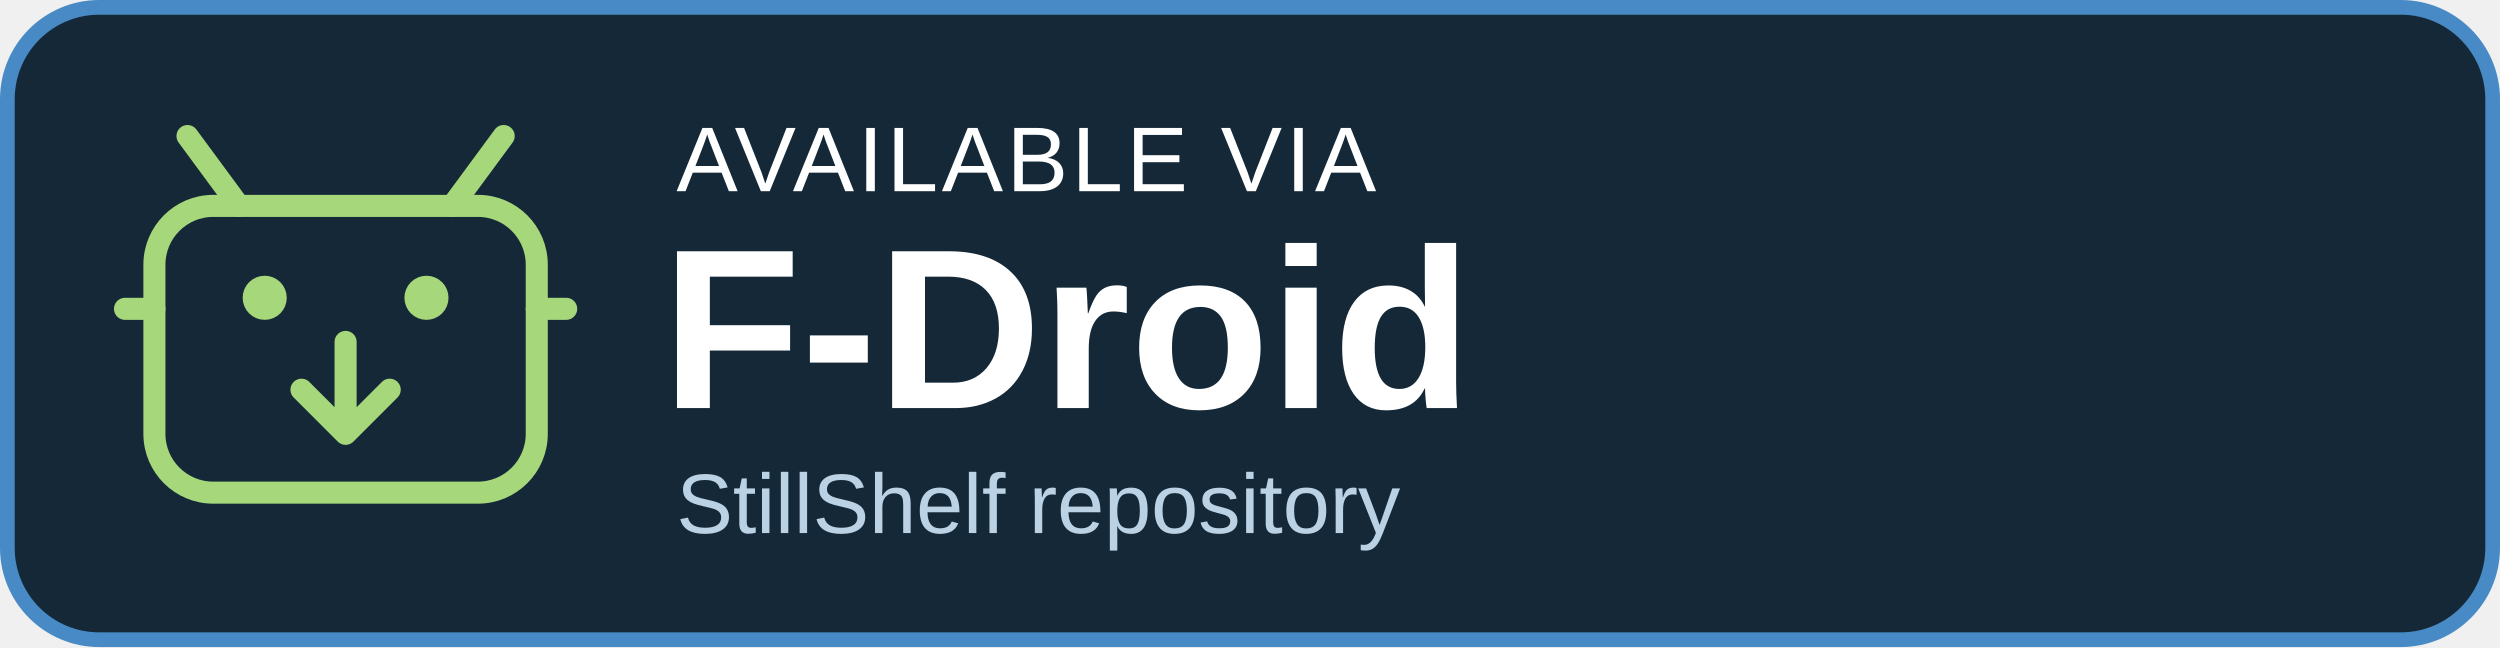
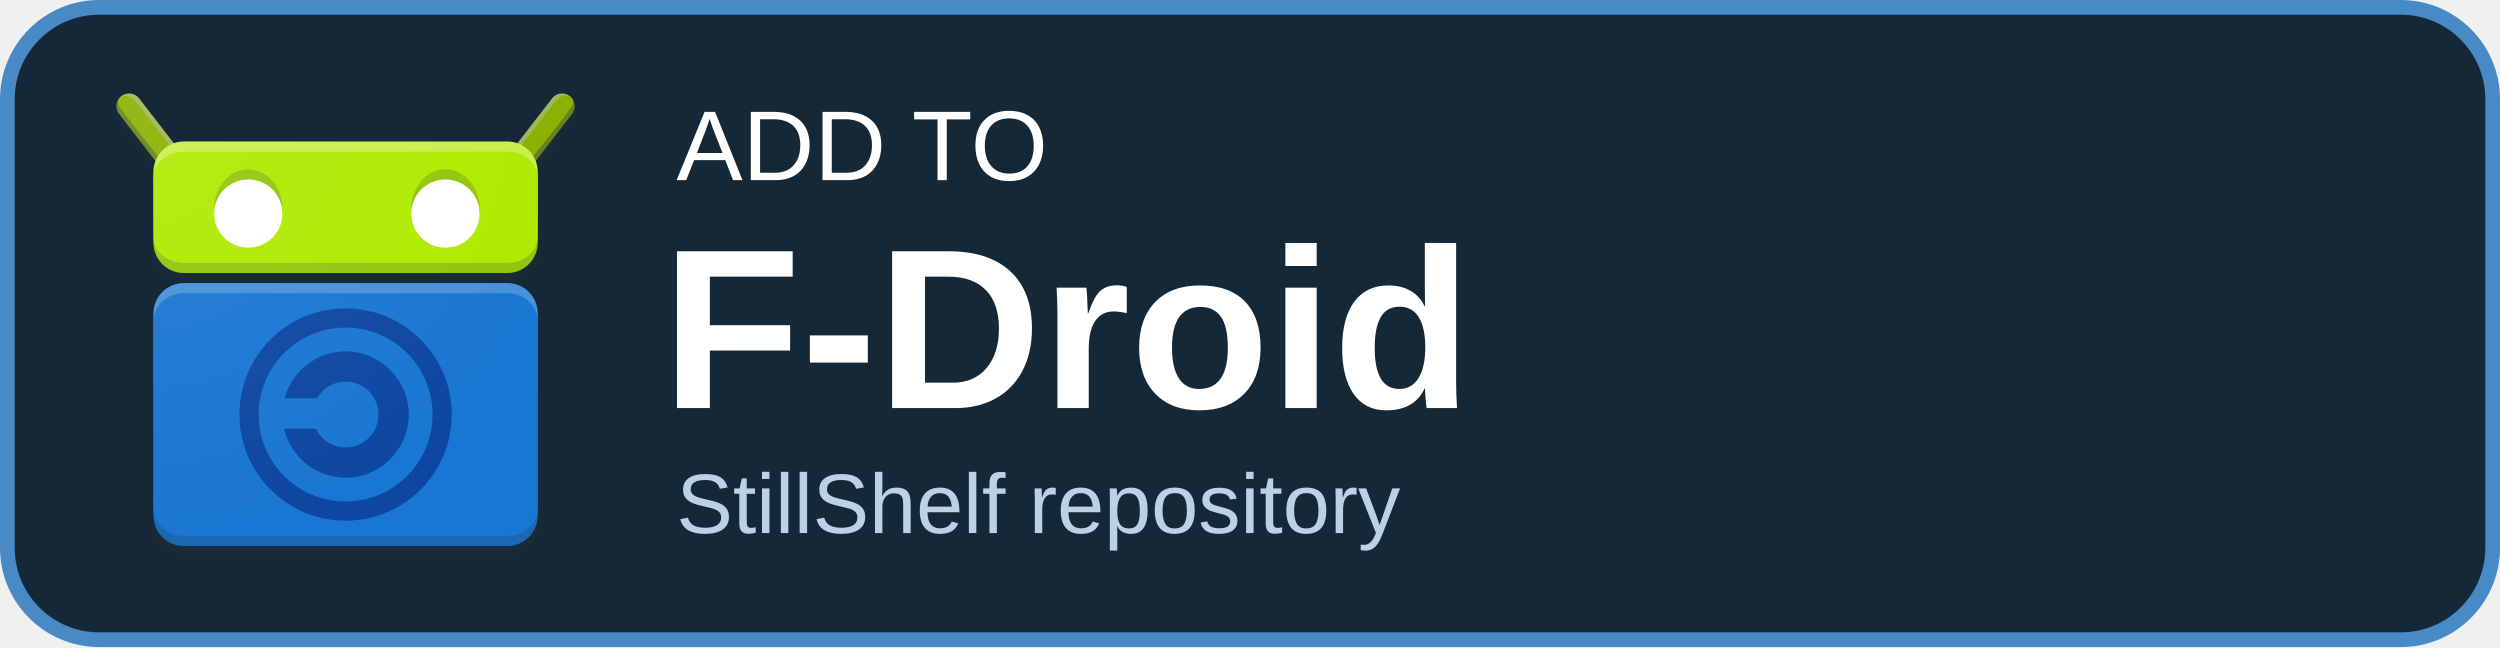
- <svg xmlns="http://www.w3.org/2000/svg" width="680" height="176" viewBox="0 0 680 176">
+ <svg xmlns="http://www.w3.org/2000/svg" xmlns:xlink="http://www.w3.org/1999/xlink" width="680" height="176" viewBox="0 0 680 176">
  <rect x="2" y="2" width="676" height="172" rx="25" fill="#142837" stroke="#478ac6" stroke-width="4" />
-   <g transform="translate(34 32)" fill="none" stroke="#a6d87b" stroke-width="6" stroke-linecap="round" stroke-linejoin="round">
-     <rect x="8" y="24" width="104" height="78" rx="16" />
-     <path d="M31 24L17 5M89 24L103 5M8 52H0M112 52H120" />
-     <circle cx="38" cy="49" r="3" fill="#a6d87b" />
-     <circle cx="82" cy="49" r="3" fill="#a6d87b" />
-     <path d="M60 61V85M48 74L60 86L72 74" />
-   </g>
+   <svg x="28" y="22" width="132" height="132" viewBox="0 0 48 48" id="svg4230" version="1.1">
+     <defs id="defs4232">
+       <linearGradient id="linearGradient5212">
+         <stop style="stop-color:#ffffff;stop-opacity:0.098" offset="0" id="stop5214" />
+         <stop style="stop-color:#ffffff;stop-opacity:0" offset="1" id="stop5216" />
+       </linearGradient>
+       <radialGradient xlink:href="#linearGradient5212" id="radialGradient5220" cx="-98.234" cy="3.47" fx="-98.234" fy="3.47" r="22.671" gradientTransform="matrix(0,1.974762,-2.117225,3.9784049e-8,8.677247,1199.588)" gradientUnits="userSpaceOnUse" />
+       <filter style="color-interpolation-filters:sRGB" id="filter4175" x="-0.024" width="1.048" y="-0.024" height="1.048">
+         <feGaussianBlur stdDeviation="0.451" id="feGaussianBlur4177" />
+       </filter>
+     </defs>
+     <g id="layer1" transform="translate(0,-1004.362)">
+       <path style="color:#000000;font-style:normal;font-variant:normal;font-weight:normal;font-stretch:normal;font-size:medium;line-height:normal;font-family:sans-serif;text-indent:0;text-align:start;text-decoration:none;text-decoration-line:none;text-decoration-style:solid;text-decoration-color:#000000;letter-spacing:normal;word-spacing:normal;text-transform:none;direction:ltr;block-progression:tb;writing-mode:lr-tb;baseline-shift:baseline;text-anchor:start;white-space:normal;clip-rule:nonzero;display:inline;overflow:visible;visibility:visible;opacity:1;isolation:auto;mix-blend-mode:normal;color-interpolation:sRGB;color-interpolation-filters:linearRGB;solid-color:#000000;solid-opacity:1;fill:#263238;fill-opacity:0.4;fill-rule:evenodd;stroke:none;stroke-width:2.5;stroke-linecap:round;stroke-linejoin:miter;stroke-miterlimit:4;stroke-dasharray:none;stroke-dashoffset:0;stroke-opacity:1;filter:url(#filter4175);color-rendering:auto;image-rendering:auto;shape-rendering:auto;text-rendering:auto;enable-background:accumulate" d="m 2.613,1006.349 a 1.25,1.25 0 0 0 -1.012,2.029 l 3.604,4.664 c -0.127,0.333 -0.203,0.692 -0.203,1.07 l 0,4 0,2.865 0,0.135 c 0,1.662 1.338,3 3,3 l 32,0 c 1.662,0 3,-1.338 3,-3 l 0,-4 0,-2.865 0,-0.135 c 0,-0.38 -0.077,-0.74 -0.205,-1.074 l 3.602,-4.66 a 1.25,1.25 0 0 0 -1.049,-2.027 1.25,1.25 0 0 0 -0.93,0.498 l -3.432,4.441 c -0.31,-0.108 -0.638,-0.178 -0.986,-0.178 l -32,0 c -0.349,0 -0.678,0.069 -0.988,0.178 l -3.434,-4.441 a 1.25,1.25 0 0 0 -0.967,-0.5 z m 5.389,18.764 c -0.208,0 -0.41,0.021 -0.605,0.061 -1.37,0.276 -2.395,1.47 -2.395,2.91 l 0,0.029 0,19.779 0,0.029 0,0.191 c 0,1.662 1.338,3 3,3 l 32,0 c 1.662,0 3,-1.338 3,-3 l 0,-20 0,-0.029 c 0,-1.44 -1.025,-2.634 -2.395,-2.91 -0.196,-0.039 -0.398,-0.061 -0.605,-0.061 l -32,0 z" id="path4192" />
+       <g id="g5012">
+         <g id="g4179" transform="matrix(-1,0,0,1,47.99978,0)">
+           <path style="fill:#8ab000;fill-opacity:1;fill-rule:evenodd;stroke:#769616;stroke-width:2.5;stroke-linecap:round;stroke-linejoin:miter;stroke-miterlimit:4;stroke-dasharray:none;stroke-opacity:1" d="m 2.589,1006.862 4.25,5.5" id="path4181" />
+           <path id="path4183" d="m 2.611,1005.609 c -0.453,0.012 -0.762,0.189 -0.981,0.449 2.027,2.409 2.368,2.792 5.135,6.221 1.02,1.319 2.082,0.637 1.062,-0.682 l -4.25,-5.5 c -0.229,-0.306 -0.585,-0.478 -0.967,-0.488 z" style="color:#000000;font-style:normal;font-variant:normal;font-weight:normal;font-stretch:normal;font-size:medium;line-height:normal;font-family:sans-serif;text-indent:0;text-align:start;text-decoration:none;text-decoration-line:none;text-decoration-style:solid;text-decoration-color:#000000;letter-spacing:normal;word-spacing:normal;text-transform:none;direction:ltr;block-progression:tb;writing-mode:lr-tb;baseline-shift:baseline;text-anchor:start;white-space:normal;clip-rule:nonzero;display:inline;overflow:visible;visibility:visible;opacity:1;isolation:auto;mix-blend-mode:normal;color-interpolation:sRGB;color-interpolation-filters:linearRGB;solid-color:#000000;solid-opacity:1;fill:#ffffff;fill-opacity:0.298;fill-rule:evenodd;stroke:none;stroke-width:2.5;stroke-linecap:round;stroke-linejoin:miter;stroke-miterlimit:4;stroke-dasharray:none;stroke-dashoffset:0;stroke-opacity:1;color-rendering:auto;image-rendering:auto;shape-rendering:auto;text-rendering:auto;enable-background:accumulate" />
+           <path id="path4185" d="m 1.622,1006.071 c -0.124,0.148 -0.561,0.805 -0.022,1.556 l 4.25,5.5 c 1.02,1.319 1.15,-0.612 1.15,-0.612 0,0 -3.734,-4.51 -5.377,-6.444 z" style="color:#000000;font-style:normal;font-variant:normal;font-weight:normal;font-stretch:normal;font-size:medium;line-height:normal;font-family:sans-serif;text-indent:0;text-align:start;text-decoration:none;text-decoration-line:none;text-decoration-style:solid;text-decoration-color:#000000;letter-spacing:normal;word-spacing:normal;text-transform:none;direction:ltr;block-progression:tb;writing-mode:lr-tb;baseline-shift:baseline;text-anchor:start;white-space:normal;clip-rule:nonzero;display:inline;overflow:visible;visibility:visible;opacity:1;isolation:auto;mix-blend-mode:normal;color-interpolation:sRGB;color-interpolation-filters:linearRGB;solid-color:#000000;solid-opacity:1;fill:#263238;fill-opacity:0.2;fill-rule:evenodd;stroke:none;stroke-width:2.5;stroke-linecap:round;stroke-linejoin:miter;stroke-miterlimit:4;stroke-dasharray:none;stroke-dashoffset:0;stroke-opacity:1;color-rendering:auto;image-rendering:auto;shape-rendering:auto;text-rendering:auto;enable-background:accumulate" />
+           <path id="path4187" d="m 2.338,1005.844 c -0.438,0 -0.96,0.142 -0.824,0.799 0.104,0.502 4.661,6.074 4.661,6.074 1.02,1.319 2.493,0.676 1.474,-0.642 l -4.234,-5.473 c -0.26,-0.29 -0.609,-0.744 -1.076,-0.758 z" style="color:#000000;font-style:normal;font-variant:normal;font-weight:normal;font-stretch:normal;font-size:medium;line-height:normal;font-family:sans-serif;text-indent:0;text-align:start;text-decoration:none;text-decoration-line:none;text-decoration-style:solid;text-decoration-color:#000000;letter-spacing:normal;word-spacing:normal;text-transform:none;direction:ltr;block-progression:tb;writing-mode:lr-tb;baseline-shift:baseline;text-anchor:start;white-space:normal;clip-rule:nonzero;display:inline;overflow:visible;visibility:visible;opacity:1;isolation:auto;mix-blend-mode:normal;color-interpolation:sRGB;color-interpolation-filters:linearRGB;solid-color:#000000;solid-opacity:1;fill:#8ab000;fill-opacity:1;fill-rule:evenodd;stroke:none;stroke-width:2.5;stroke-linecap:round;stroke-linejoin:miter;stroke-miterlimit:4;stroke-dasharray:none;stroke-dashoffset:0;stroke-opacity:1;color-rendering:auto;image-rendering:auto;shape-rendering:auto;text-rendering:auto;enable-background:accumulate" />
+         </g>
+         <g id="g4955">
+           <path id="path4945" d="m 2.589,1006.862 4.25,5.5" style="fill:#8ab000;fill-opacity:1;fill-rule:evenodd;stroke:#769616;stroke-width:2.5;stroke-linecap:round;stroke-linejoin:miter;stroke-miterlimit:4;stroke-dasharray:none;stroke-opacity:1" />
+           <path style="color:#000000;font-style:normal;font-variant:normal;font-weight:normal;font-stretch:normal;font-size:medium;line-height:normal;font-family:sans-serif;text-indent:0;text-align:start;text-decoration:none;text-decoration-line:none;text-decoration-style:solid;text-decoration-color:#000000;letter-spacing:normal;word-spacing:normal;text-transform:none;direction:ltr;block-progression:tb;writing-mode:lr-tb;baseline-shift:baseline;text-anchor:start;white-space:normal;clip-rule:nonzero;display:inline;overflow:visible;visibility:visible;opacity:1;isolation:auto;mix-blend-mode:normal;color-interpolation:sRGB;color-interpolation-filters:linearRGB;solid-color:#000000;solid-opacity:1;fill:#ffffff;fill-opacity:0.298;fill-rule:evenodd;stroke:none;stroke-width:2.5;stroke-linecap:round;stroke-linejoin:miter;stroke-miterlimit:4;stroke-dasharray:none;stroke-dashoffset:0;stroke-opacity:1;color-rendering:auto;image-rendering:auto;shape-rendering:auto;text-rendering:auto;enable-background:accumulate" d="m 2.611,1005.609 c -0.453,0.012 -0.762,0.189 -0.981,0.449 2.027,2.409 2.368,2.792 5.135,6.221 1.02,1.319 2.082,0.637 1.062,-0.682 l -4.25,-5.5 c -0.229,-0.306 -0.585,-0.478 -0.967,-0.488 z" id="path4947" />
+           <path style="color:#000000;font-style:normal;font-variant:normal;font-weight:normal;font-stretch:normal;font-size:medium;line-height:normal;font-family:sans-serif;text-indent:0;text-align:start;text-decoration:none;text-decoration-line:none;text-decoration-style:solid;text-decoration-color:#000000;letter-spacing:normal;word-spacing:normal;text-transform:none;direction:ltr;block-progression:tb;writing-mode:lr-tb;baseline-shift:baseline;text-anchor:start;white-space:normal;clip-rule:nonzero;display:inline;overflow:visible;visibility:visible;opacity:1;isolation:auto;mix-blend-mode:normal;color-interpolation:sRGB;color-interpolation-filters:linearRGB;solid-color:#000000;solid-opacity:1;fill:#263238;fill-opacity:0.2;fill-rule:evenodd;stroke:none;stroke-width:2.5;stroke-linecap:round;stroke-linejoin:miter;stroke-miterlimit:4;stroke-dasharray:none;stroke-dashoffset:0;stroke-opacity:1;color-rendering:auto;image-rendering:auto;shape-rendering:auto;text-rendering:auto;enable-background:accumulate" d="m 1.622,1006.071 c -0.124,0.148 -0.561,0.805 -0.022,1.556 l 4.25,5.5 c 1.02,1.319 1.15,-0.612 1.15,-0.612 0,0 -3.734,-4.51 -5.377,-6.444 z" id="path4951" />
+           <path style="color:#000000;font-style:normal;font-variant:normal;font-weight:normal;font-stretch:normal;font-size:medium;line-height:normal;font-family:sans-serif;text-indent:0;text-align:start;text-decoration:none;text-decoration-line:none;text-decoration-style:solid;text-decoration-color:#000000;letter-spacing:normal;word-spacing:normal;text-transform:none;direction:ltr;block-progression:tb;writing-mode:lr-tb;baseline-shift:baseline;text-anchor:start;white-space:normal;clip-rule:nonzero;display:inline;overflow:visible;visibility:visible;opacity:1;isolation:auto;mix-blend-mode:normal;color-interpolation:sRGB;color-interpolation-filters:linearRGB;solid-color:#000000;solid-opacity:1;fill:#8ab000;fill-opacity:1;fill-rule:evenodd;stroke:none;stroke-width:2.5;stroke-linecap:round;stroke-linejoin:miter;stroke-miterlimit:4;stroke-dasharray:none;stroke-dashoffset:0;stroke-opacity:1;color-rendering:auto;image-rendering:auto;shape-rendering:auto;text-rendering:auto;enable-background:accumulate" d="m 2.338,1005.844 c -0.438,0 -0.96,0.142 -0.824,0.799 0.104,0.502 4.661,6.074 4.661,6.074 1.02,1.319 2.493,0.676 1.474,-0.642 l -4.234,-5.473 c -0.26,-0.29 -0.609,-0.744 -1.076,-0.758 z" id="path4925" />
+         </g>
+         <g transform="translate(42,0)" id="g4967">
+           <rect style="opacity:1;fill:#aeea00;fill-opacity:1;stroke:none;stroke-width:3;stroke-linecap:round;stroke-linejoin:miter;stroke-miterlimit:3;stroke-dasharray:none;stroke-dashoffset:0;stroke-opacity:1" id="rect4144" width="38" height="13" x="-37" y="1010.362" rx="3" ry="3" />
+           <rect ry="3" rx="3" y="1013.362" x="-37" height="10" width="38" id="rect4961" style="opacity:1;fill:#263238;fill-opacity:0.2;stroke:none;stroke-width:3;stroke-linecap:round;stroke-linejoin:miter;stroke-miterlimit:3;stroke-dasharray:none;stroke-dashoffset:0;stroke-opacity:1" />
+           <rect ry="3" rx="3" y="1010.362" x="-37" height="10" width="38" id="rect4963" style="opacity:1;fill:#ffffff;fill-opacity:0.298;stroke:none;stroke-width:3;stroke-linecap:round;stroke-linejoin:miter;stroke-miterlimit:3;stroke-dasharray:none;stroke-dashoffset:0;stroke-opacity:1" />
+           <rect ry="2.538" rx="3" y="1011.362" x="-37" height="11" width="38" id="rect4965" style="opacity:1;fill:#aeea00;fill-opacity:1;stroke:none;stroke-width:3;stroke-linecap:round;stroke-linejoin:miter;stroke-miterlimit:3;stroke-dasharray:none;stroke-dashoffset:0;stroke-opacity:1" />
+         </g>
+         <g id="g4979">
+           <rect style="opacity:1;fill:#1976d2;fill-opacity:1;stroke:none;stroke-width:3;stroke-linecap:round;stroke-linejoin:miter;stroke-miterlimit:3;stroke-dasharray:none;stroke-dashoffset:0;stroke-opacity:1" id="rect4146" width="38" height="26" x="5" y="1024.362" rx="3" ry="3" />
+           <rect ry="3" rx="3" y="1037.362" x="5" height="13" width="38" id="rect4973" style="opacity:1;fill:#263238;fill-opacity:0.2;stroke:none;stroke-width:3;stroke-linecap:round;stroke-linejoin:miter;stroke-miterlimit:3;stroke-dasharray:none;stroke-dashoffset:0;stroke-opacity:1" />
+           <rect ry="3" rx="3" y="1024.362" x="5" height="13" width="38" id="rect4975" style="opacity:1;fill:#ffffff;fill-opacity:0.2;stroke:none;stroke-width:3;stroke-linecap:round;stroke-linejoin:miter;stroke-miterlimit:3;stroke-dasharray:none;stroke-dashoffset:0;stroke-opacity:1" />
+           <rect ry="2.769" rx="3" y="1025.362" x="5" height="24" width="38" id="rect4977" style="opacity:1;fill:#1976d2;fill-opacity:1;stroke:none;stroke-width:3;stroke-linecap:round;stroke-linejoin:miter;stroke-miterlimit:3;stroke-dasharray:none;stroke-dashoffset:0;stroke-opacity:1" />
+         </g>
+         <g transform="translate(0,1013.362)" id="g4211">
+           <path style="color:#000000;font-style:normal;font-variant:normal;font-weight:normal;font-stretch:normal;font-size:medium;line-height:normal;font-family:sans-serif;text-indent:0;text-align:start;text-decoration:none;text-decoration-line:none;text-decoration-style:solid;text-decoration-color:#000000;letter-spacing:normal;word-spacing:normal;text-transform:none;direction:ltr;block-progression:tb;writing-mode:lr-tb;baseline-shift:baseline;text-anchor:start;white-space:normal;clip-rule:nonzero;display:inline;overflow:visible;visibility:visible;opacity:1;isolation:auto;mix-blend-mode:normal;color-interpolation:sRGB;color-interpolation-filters:linearRGB;solid-color:#000000;solid-opacity:1;fill:#0d47a1;fill-opacity:1;fill-rule:nonzero;stroke:none;stroke-width:3;stroke-linecap:round;stroke-linejoin:miter;stroke-miterlimit:4;stroke-dasharray:none;stroke-dashoffset:0;stroke-opacity:1;color-rendering:auto;image-rendering:auto;shape-rendering:auto;text-rendering:auto;enable-background:accumulate" d="m 24,17.75 c -2.881,0 -5.32,1.985 -6.033,4.65 l 3.213,0 C 21.734,21.415 22.775,20.75 24,20.75 c 1.813,0 3.25,1.437 3.25,3.25 0,1.813 -1.437,3.25 -3.25,3.25 -1.307,0 -2.411,-0.753 -2.93,-1.85 l -3.154,0 C 18.558,28.166 21.048,30.25 24,30.25 c 3.434,0 6.25,-2.816 6.25,-6.25 0,-3.434 -2.816,-6.25 -6.25,-6.25 z" id="path4161" />
+           <circle style="opacity:1;fill:none;fill-opacity:0.404;stroke:#0d47a1;stroke-width:1.9;stroke-linecap:round;stroke-linejoin:miter;stroke-miterlimit:4;stroke-dasharray:none;stroke-dashoffset:0;stroke-opacity:1" id="path4209" cx="24" cy="24" r="9.55" />
+         </g>
+         <g id="g4989" transform="translate(0,0.5000174)">
+           <ellipse cy="1016.487" cx="14.375" id="circle4985" style="opacity:1;fill:#263238;fill-opacity:0.2;stroke:none;stroke-width:1.9;stroke-linecap:round;stroke-linejoin:miter;stroke-miterlimit:4;stroke-dasharray:none;stroke-dashoffset:0;stroke-opacity:0.697" rx="3.375" ry="3.875" />
+           <circle style="opacity:1;fill:#ffffff;fill-opacity:1;stroke:none;stroke-width:1.9;stroke-linecap:round;stroke-linejoin:miter;stroke-miterlimit:4;stroke-dasharray:none;stroke-dashoffset:0;stroke-opacity:0.697" id="path4859" cx="14.375" cy="1016.987" r="3.375" />
+         </g>
+         <g transform="translate(19.5,0.5000174)" id="g4171">
+           <ellipse ry="3.875" rx="3.375" style="opacity:1;fill:#263238;fill-opacity:0.2;stroke:none;stroke-width:1.9;stroke-linecap:round;stroke-linejoin:miter;stroke-miterlimit:4;stroke-dasharray:none;stroke-dashoffset:0;stroke-opacity:0.697" id="ellipse4175" cx="14.375" cy="1016.487" />
+           <circle r="3.375" cy="1016.987" cx="14.375" id="circle4177" style="opacity:1;fill:#ffffff;fill-opacity:1;stroke:none;stroke-width:1.9;stroke-linecap:round;stroke-linejoin:miter;stroke-miterlimit:4;stroke-dasharray:none;stroke-dashoffset:0;stroke-opacity:0.697" />
+         </g>
+       </g>
+       <path id="path5128" d="m 2.613,1005.599 a 1.25,1.25 0 0 0 -1.012,2.029 l 3.604,4.664 c -0.127,0.333 -0.203,0.692 -0.203,1.07 l 0,4 0,2.865 0,0.135 c 0,1.662 1.338,3 3,3 l 32,0 c 1.662,0 3,-1.338 3,-3 l 0,-4 0,-2.865 0,-0.135 c 0,-0.38 -0.077,-0.74 -0.205,-1.074 l 3.602,-4.66 a 1.25,1.25 0 0 0 -1.049,-2.027 1.25,1.25 0 0 0 -0.93,0.498 l -3.432,4.441 c -0.31,-0.108 -0.638,-0.178 -0.986,-0.178 l -32,0 c -0.349,0 -0.678,0.069 -0.988,0.178 l -3.434,-4.441 a 1.25,1.25 0 0 0 -0.967,-0.5 z m 5.389,18.764 c -0.208,0 -0.41,0.021 -0.605,0.061 -1.37,0.276 -2.395,1.47 -2.395,2.91 l 0,0.029 0,19.779 0,0.029 0,0.191 c 0,1.662 1.338,3 3,3 l 32,0 c 1.662,0 3,-1.338 3,-3 l 0,-20 0,-0.029 c 0,-1.44 -1.025,-2.634 -2.395,-2.91 -0.196,-0.039 -0.398,-0.061 -0.605,-0.061 l -32,0 z" style="color:#000000;font-style:normal;font-variant:normal;font-weight:normal;font-stretch:normal;font-size:medium;line-height:normal;font-family:sans-serif;text-indent:0;text-align:start;text-decoration:none;text-decoration-line:none;text-decoration-style:solid;text-decoration-color:#000000;letter-spacing:normal;word-spacing:normal;text-transform:none;direction:ltr;block-progression:tb;writing-mode:lr-tb;baseline-shift:baseline;text-anchor:start;white-space:normal;clip-rule:nonzero;display:inline;overflow:visible;visibility:visible;opacity:1;isolation:auto;mix-blend-mode:normal;color-interpolation:sRGB;color-interpolation-filters:linearRGB;solid-color:#000000;solid-opacity:1;fill:url(#radialGradient5220);fill-opacity:1;fill-rule:evenodd;stroke:none;stroke-width:2.5;stroke-linecap:round;stroke-linejoin:miter;stroke-miterlimit:4;stroke-dasharray:none;stroke-dashoffset:0;stroke-opacity:1;color-rendering:auto;image-rendering:auto;shape-rendering:auto;text-rendering:auto;enable-background:accumulate" />
+     </g>
+   </svg>
  <g font-family="Arial, Helvetica, sans-serif" fill="#ffffff">
-     <text x="184" y="52" font-size="25" font-weight="500" letter-spacing="1">AVAILABLE VIA</text>
+     <text x="184" y="49" font-size="27" font-weight="500">ADD TO</text>
    <text x="180" y="111" font-size="62" font-weight="700">F-Droid</text>
    <text x="184" y="145" font-size="23" fill="#bbd2e5">StillShelf repository</text>
  </g>
</svg>
